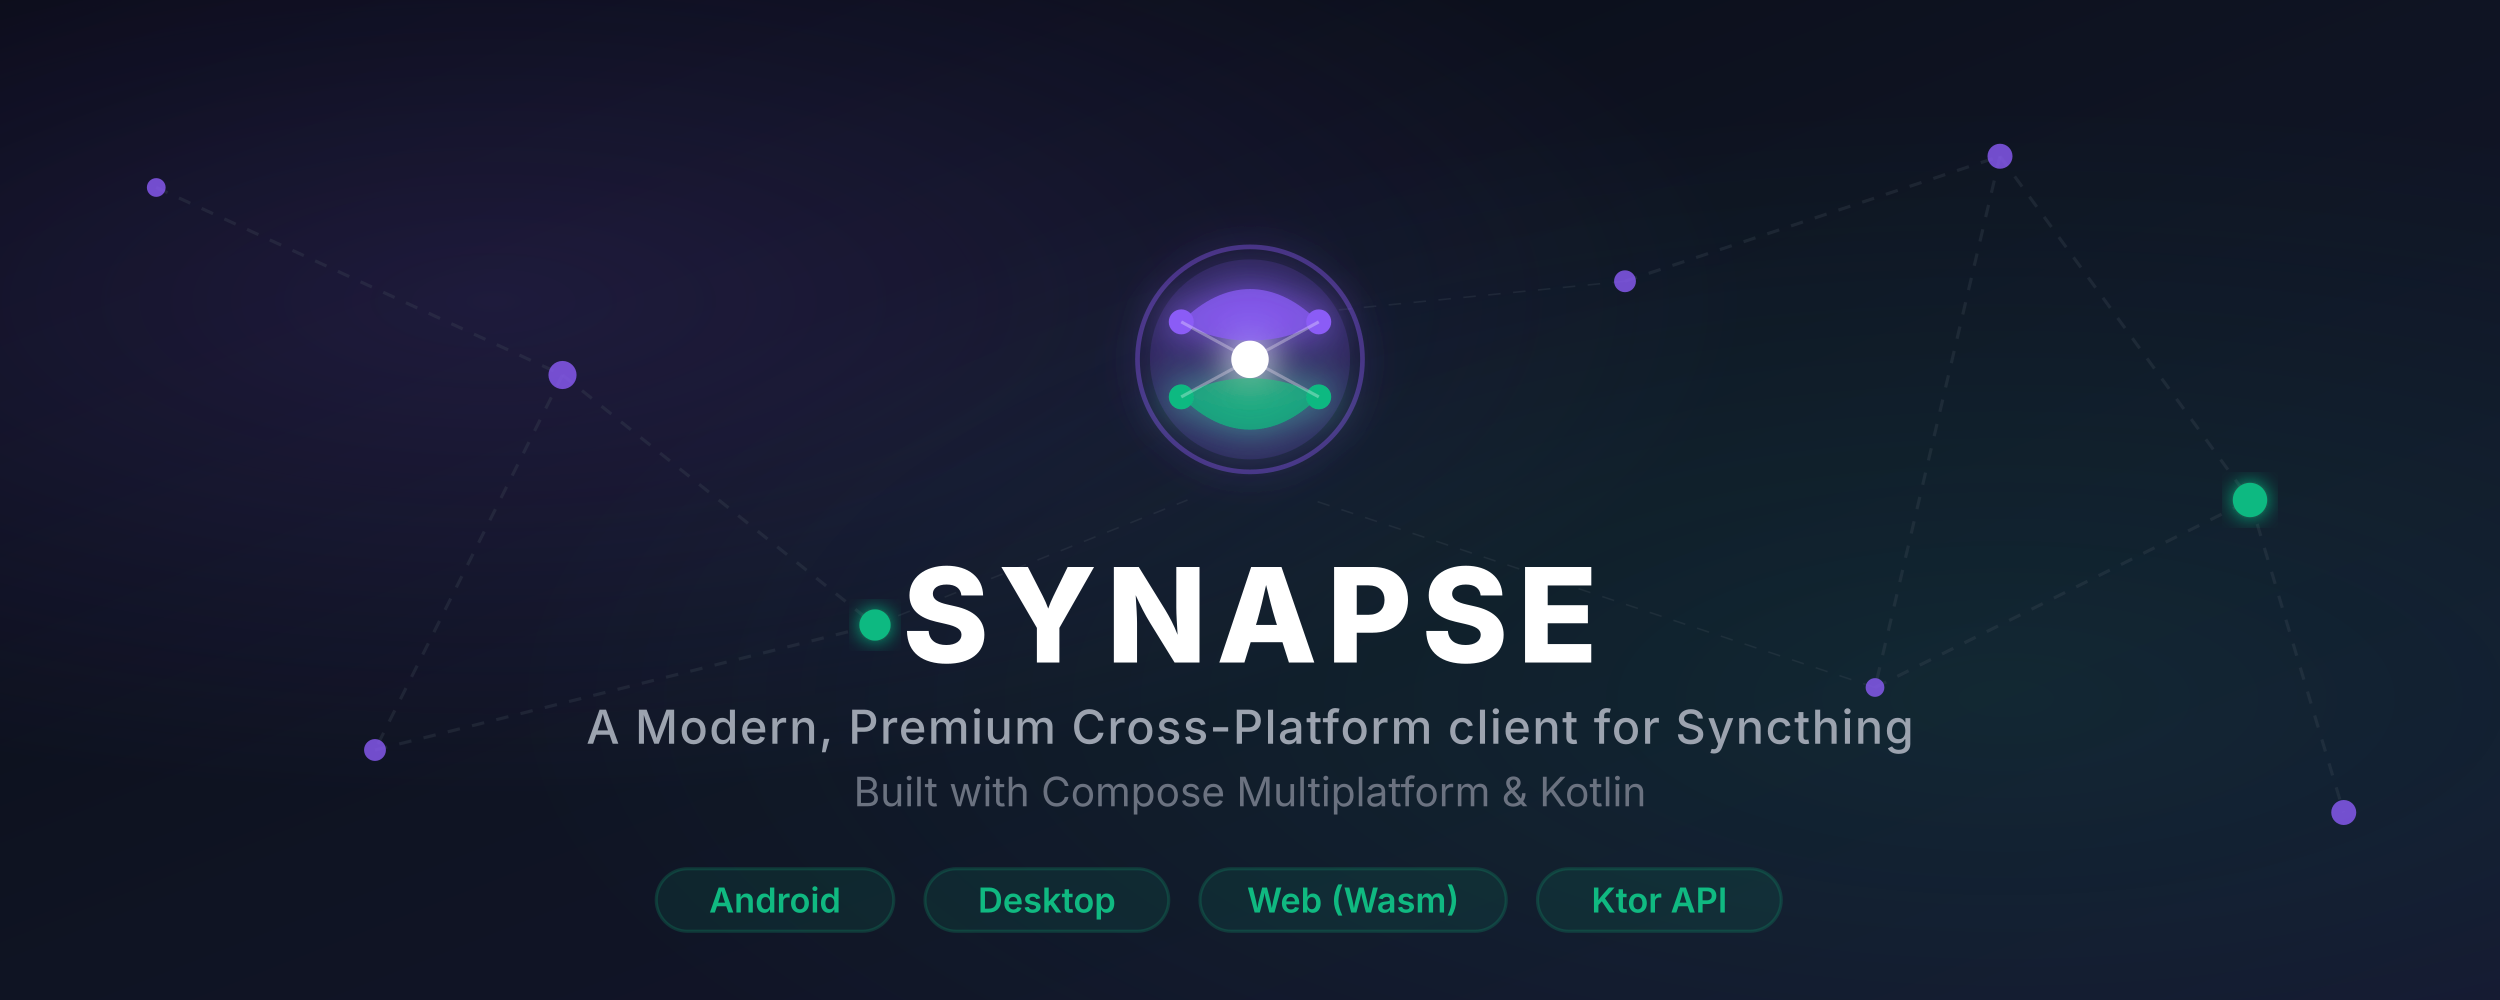
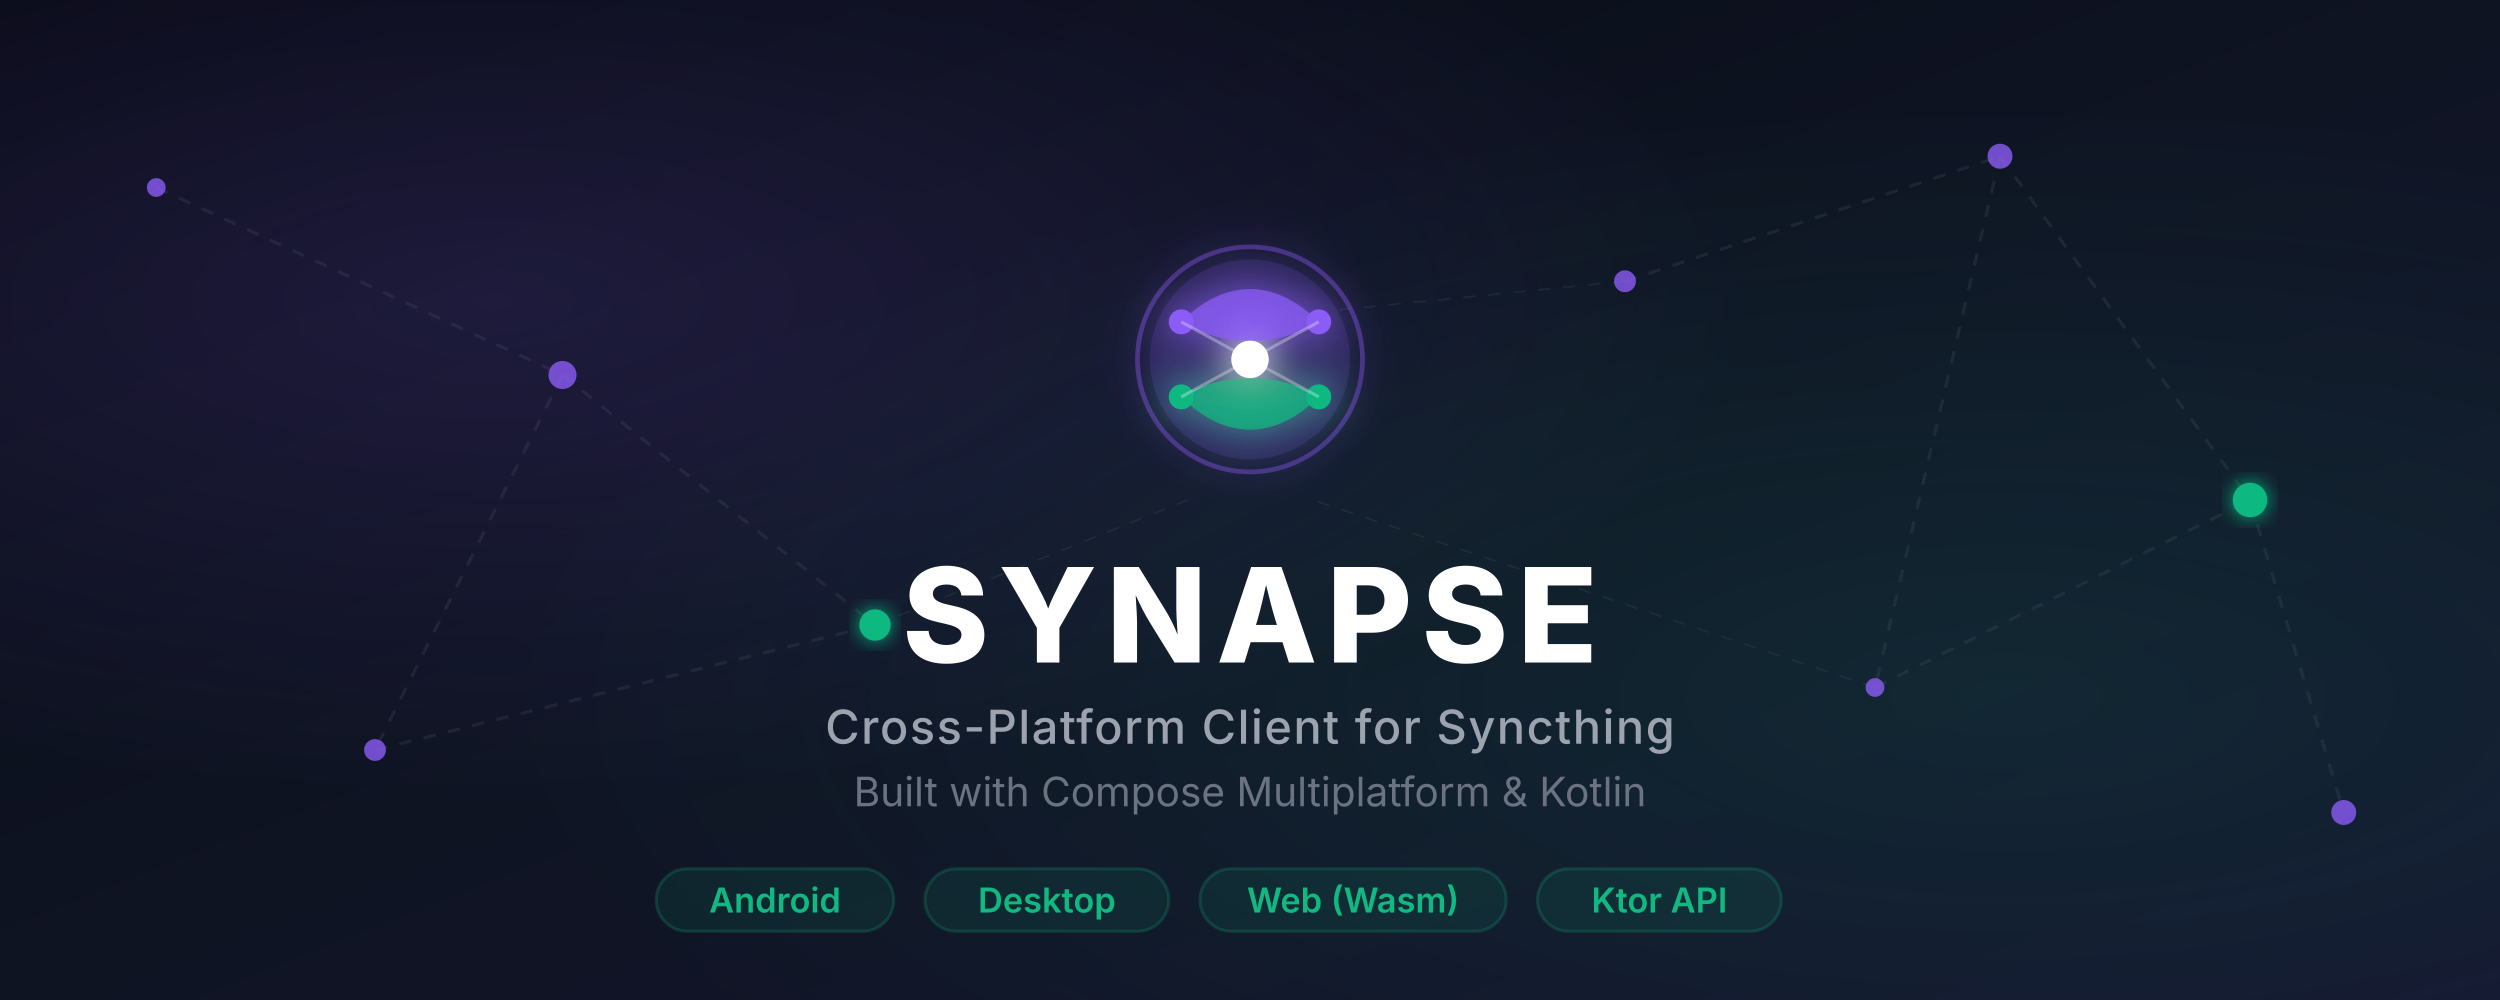
<svg xmlns="http://www.w3.org/2000/svg" viewBox="0 0 800 320" width="100%" height="100%">
  <defs>
    <linearGradient id="bg-grad" x1="0%" y1="0%" x2="100%" y2="100%">
      <stop offset="0%" stop-color="#070A13" />
      <stop offset="50%" stop-color="#0F1423" />
      <stop offset="100%" stop-color="#15132E" />
    </linearGradient>
    <radialGradient id="glow-purple" cx="20%" cy="30%" r="50%">
      <stop offset="0%" stop-color="#8B5CF6" stop-opacity="0.15" />
      <stop offset="100%" stop-color="#8B5CF6" stop-opacity="0" />
    </radialGradient>
    <radialGradient id="glow-emerald" cx="80%" cy="70%" r="60%">
      <stop offset="0%" stop-color="#10B981" stop-opacity="0.12" />
      <stop offset="100%" stop-color="#10B981" stop-opacity="0" />
    </radialGradient>
    <filter id="glow-logo" x="-20%" y="-20%" width="140%" height="140%">
      <feGaussianBlur stdDeviation="6" result="blur" />
      <feComposite in="SourceGraphic" in2="blur" operator="over" />
    </filter>
    <filter id="glow-node" x="-30%" y="-30%" width="160%" height="160%">
      <feGaussianBlur stdDeviation="3" result="blur" />
      <feComposite in="SourceGraphic" in2="blur" operator="over" />
    </filter>
  </defs>
  <style>
    .title { font-family: 'Outfit', 'Inter', system-ui, -apple-system, sans-serif; font-weight: 800; font-size: 42px; fill: #FFFFFF; letter-spacing: 3px; }
    .subtitle { font-family: 'Inter', system-ui, -apple-system, sans-serif; font-weight: 500; font-size: 15px; fill: #9CA3AF; letter-spacing: 0.5px; }
    .tagline { font-family: 'Inter', system-ui, -apple-system, sans-serif; font-weight: 400; font-size: 13px; fill: #6B7280; }
    .badge-text { font-family: 'Inter', system-ui, -apple-system, sans-serif; font-weight: 600; font-size: 11px; fill: #10B981; }
    .badge-bg { fill: #10B981; fill-opacity: 0.1; stroke: #10B981; stroke-opacity: 0.2; stroke-width: 1px; }
    .conn-line { stroke: #4B5563; stroke-opacity: 0.25; stroke-dasharray: 4 4; }
    .network-node { fill: #8B5CF6; fill-opacity: 0.8; }
    .network-node-active { fill: #10B981; filter: url(#glow-node); }
    .pulse { animation: blink 3s infinite ease-in-out; }
    @keyframes blink { 0%, 100% { opacity: 0.3; } 50% { opacity: 1; } }
  </style>
  <rect width="800" height="320" fill="url(#bg-grad)" />
  <rect width="800" height="320" fill="url(#glow-purple)" />
  <rect width="800" height="320" fill="url(#glow-emerald)" />
  <g class="pulse">
    <line x1="50" y1="60" x2="180" y2="120" class="conn-line" />
    <line x1="180" y1="120" x2="120" y2="240" class="conn-line" />
    <line x1="120" y1="240" x2="280" y2="200" class="conn-line" />
    <line x1="180" y1="120" x2="280" y2="200" class="conn-line" />
    <line x1="520" y1="90" x2="640" y2="50" class="conn-line" />
    <line x1="640" y1="50" x2="720" y2="160" class="conn-line" />
    <line x1="640" y1="50" x2="600" y2="220" class="conn-line" />
    <line x1="600" y1="220" x2="720" y2="160" class="conn-line" />
    <line x1="720" y1="160" x2="750" y2="260" class="conn-line" />
    <line x1="280" y1="200" x2="380" y2="160" class="conn-line" stroke-width="0.5" />
    <line x1="600" y1="220" x2="420" y2="160" class="conn-line" stroke-width="0.5" />
    <line x1="520" y1="90" x2="420" y2="100" class="conn-line" stroke-width="0.5" />
  </g>
  <g>
    <circle cx="50" cy="60" r="3" class="network-node" />
    <circle cx="180" cy="120" r="4.5" class="network-node" />
    <circle cx="120" cy="240" r="3.5" class="network-node" />
    <circle cx="280" cy="200" r="5" class="network-node-active" />
    <circle cx="520" cy="90" r="3.5" class="network-node" />
    <circle cx="640" cy="50" r="4" class="network-node" />
    <circle cx="720" cy="160" r="5.5" class="network-node-active" />
    <circle cx="600" cy="220" r="3" class="network-node" />
    <circle cx="750" cy="260" r="4" class="network-node" />
  </g>
  <g transform="translate(400, 115)" filter="url(#glow-logo)">
    <circle cx="0" cy="0" r="32" fill="#8B5CF6" fill-opacity="0.15" />
    <circle cx="0" cy="0" r="36" fill="none" stroke="#8B5CF6" stroke-width="1.5" stroke-opacity="0.4" />
    <path d="M -22 -12 C -8 -26, 8 -26, 22 -12 C 10 -4, -10 -4, -22 -12 Z" fill="#8B5CF6" fill-opacity="0.75" />
    <path d="M 22 12 C 8 26, -8 26, -22 12 C -10 4, 10 4, 22 12 Z" fill="#10B981" fill-opacity="0.75" />
    <circle cx="-22" cy="-12" r="4" fill="#8B5CF6" />
    <circle cx="22" cy="-12" r="4" fill="#8B5CF6" />
    <circle cx="-22" cy="12" r="4" fill="#10B981" />
    <circle cx="22" cy="12" r="4" fill="#10B981" />
    <line x1="-22" y1="-12" x2="22" y2="12" stroke="#FFFFFF" stroke-opacity="0.3" stroke-width="1" />
    <line x1="22" y1="-12" x2="-22" y2="12" stroke="#FFFFFF" stroke-opacity="0.3" stroke-width="1" />
    <circle cx="0" cy="0" r="6" fill="#FFFFFF" />
  </g>
  <text x="400" y="212" text-anchor="middle" class="title">SYNAPSE</text>
-   <text x="400" y="238" text-anchor="middle" class="subtitle">A Modern, Premium Cross-Platform client for Syncthing</text>
+   <text x="400" y="238" text-anchor="middle" class="subtitle">Cross-Platform Client for Syncthing</text>
  <text x="400" y="258" text-anchor="middle" class="tagline">Built with Compose Multiplatform &amp; Kotlin</text>
  <g transform="translate(210, 278)">
    <g transform="translate(0, 0)">
      <rect width="76" height="20" rx="10" class="badge-bg" />
      <text x="38" y="14" text-anchor="middle" class="badge-text">Android</text>
    </g>
    <g transform="translate(86, 0)">
      <rect width="78" height="20" rx="10" class="badge-bg" />
      <text x="39" y="14" text-anchor="middle" class="badge-text">Desktop</text>
    </g>
    <g transform="translate(174, 0)">
      <rect width="98" height="20" rx="10" class="badge-bg" />
      <text x="49" y="14" text-anchor="middle" class="badge-text">Web (Wasm)</text>
    </g>
    <g transform="translate(282, 0)">
      <rect width="78" height="20" rx="10" class="badge-bg" />
      <text x="39" y="14" text-anchor="middle" class="badge-text">Ktor API</text>
    </g>
  </g>
</svg>
